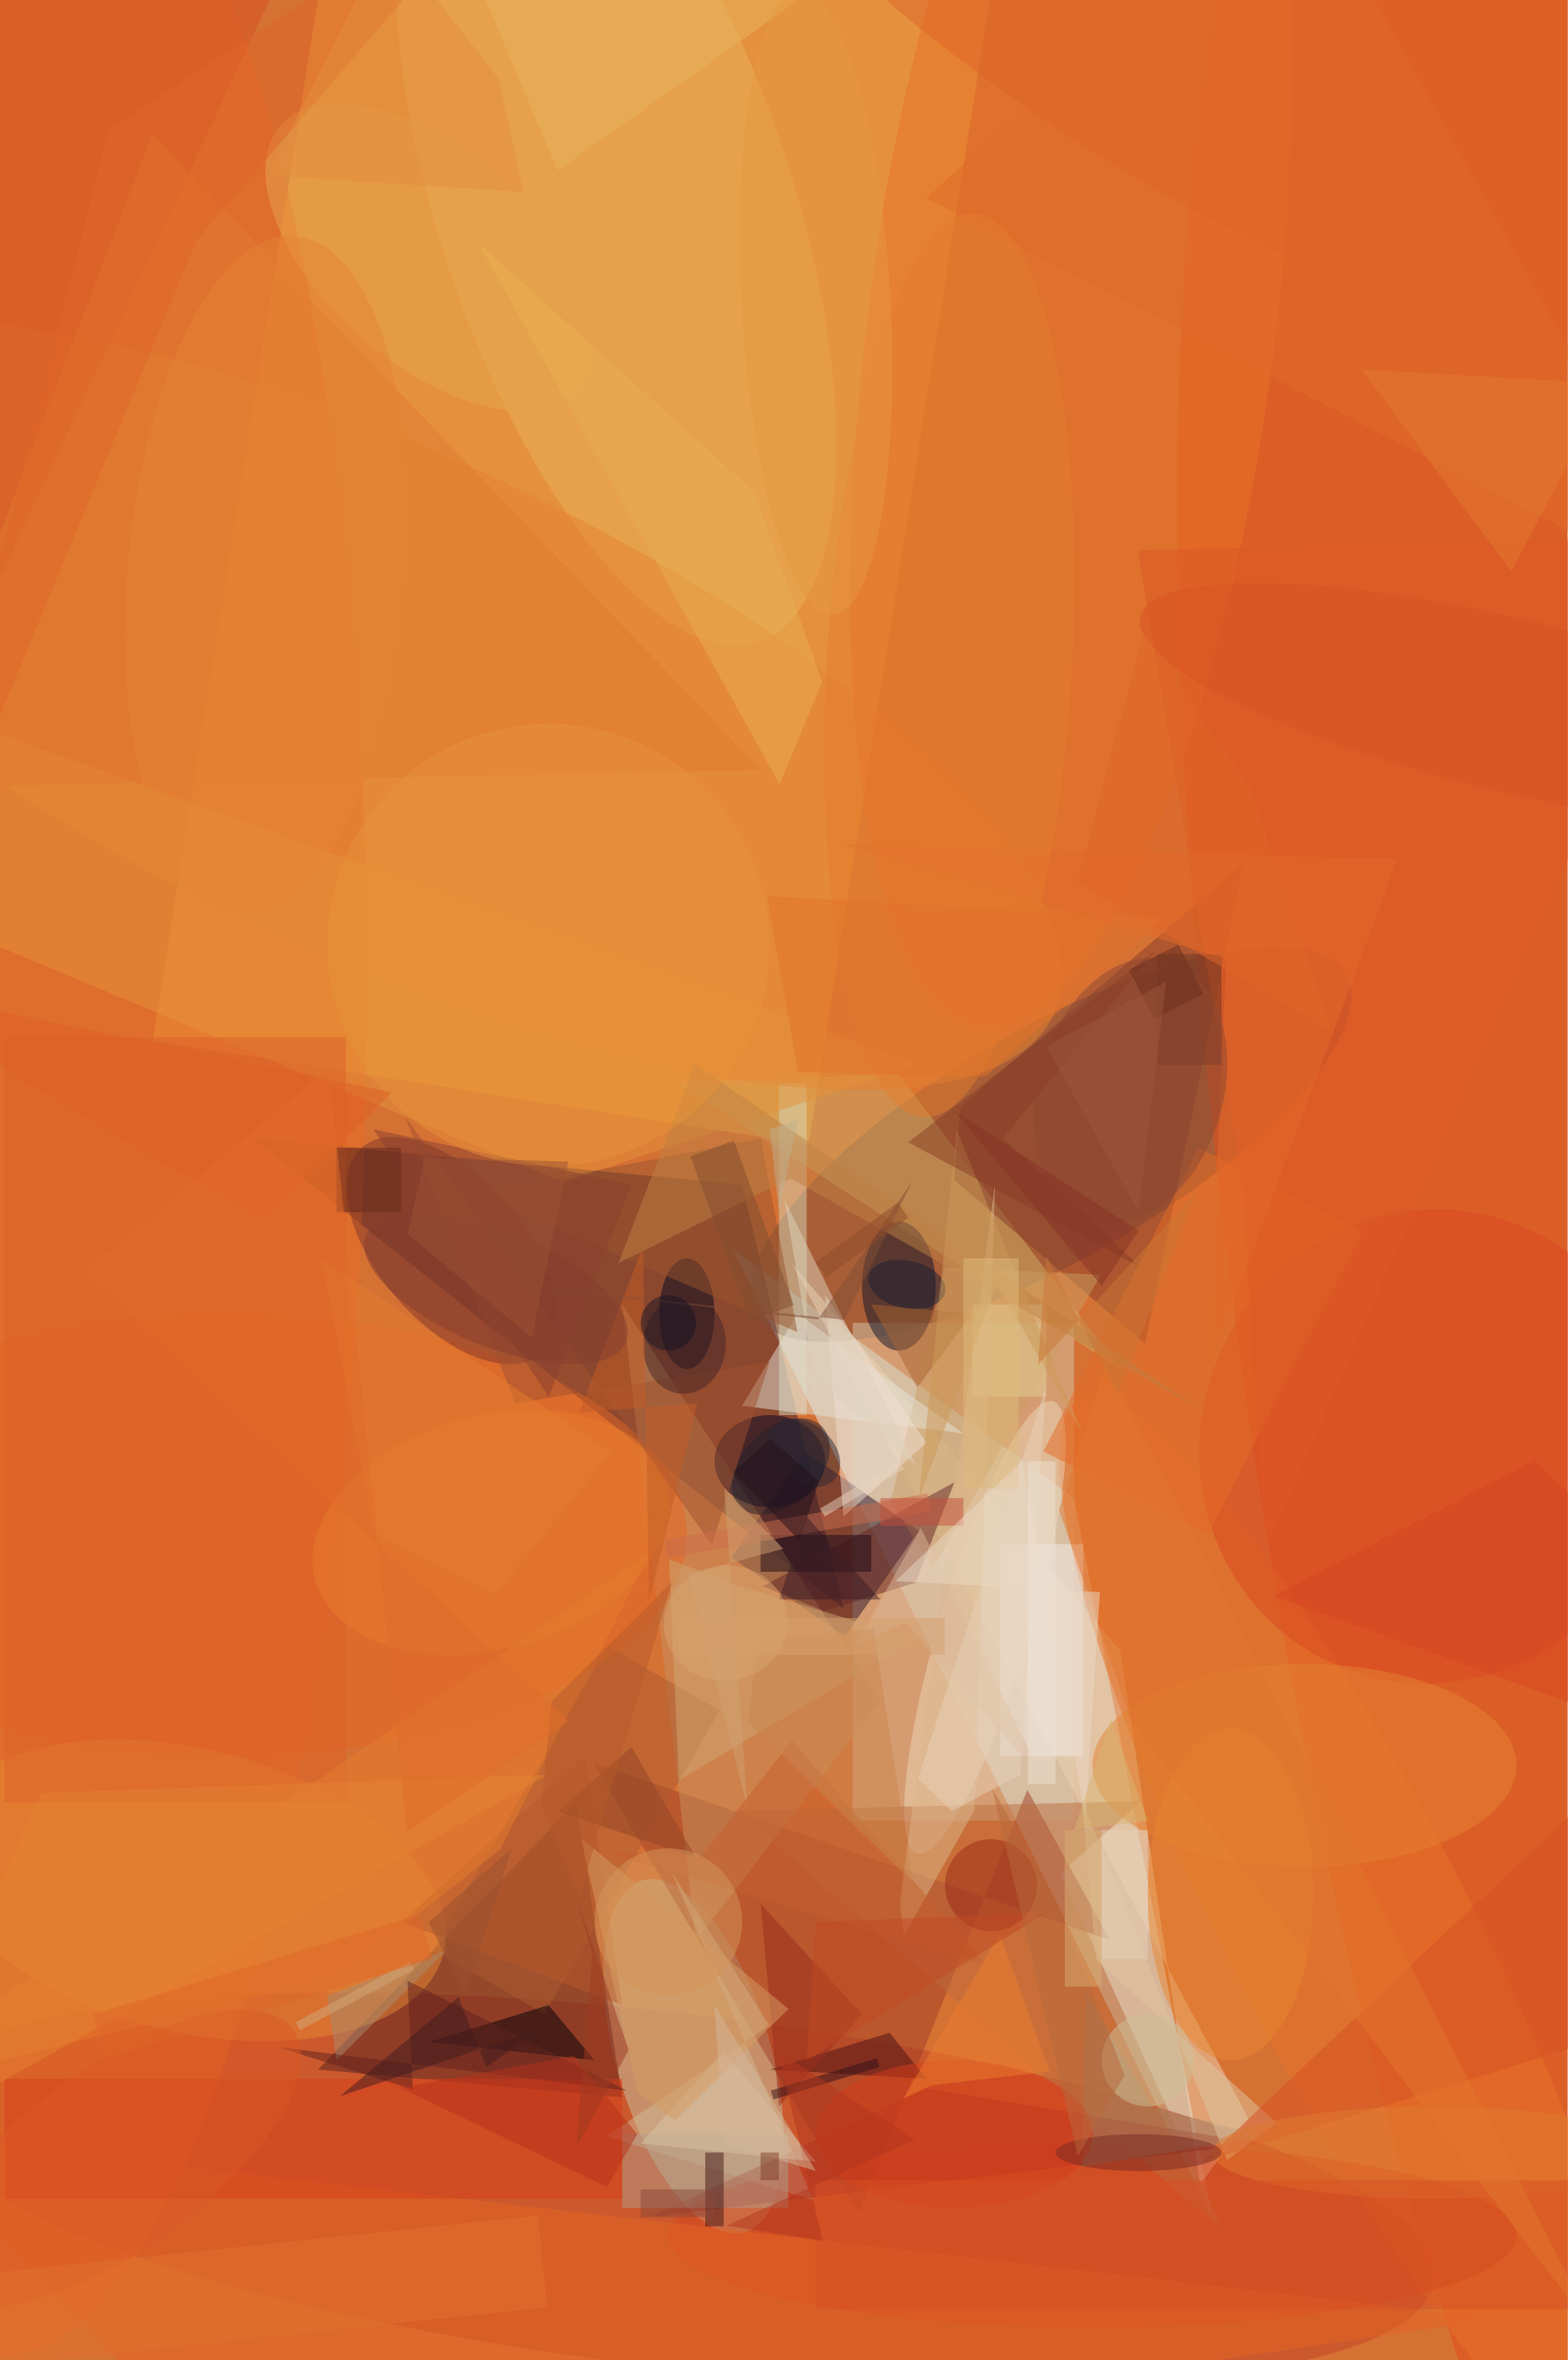
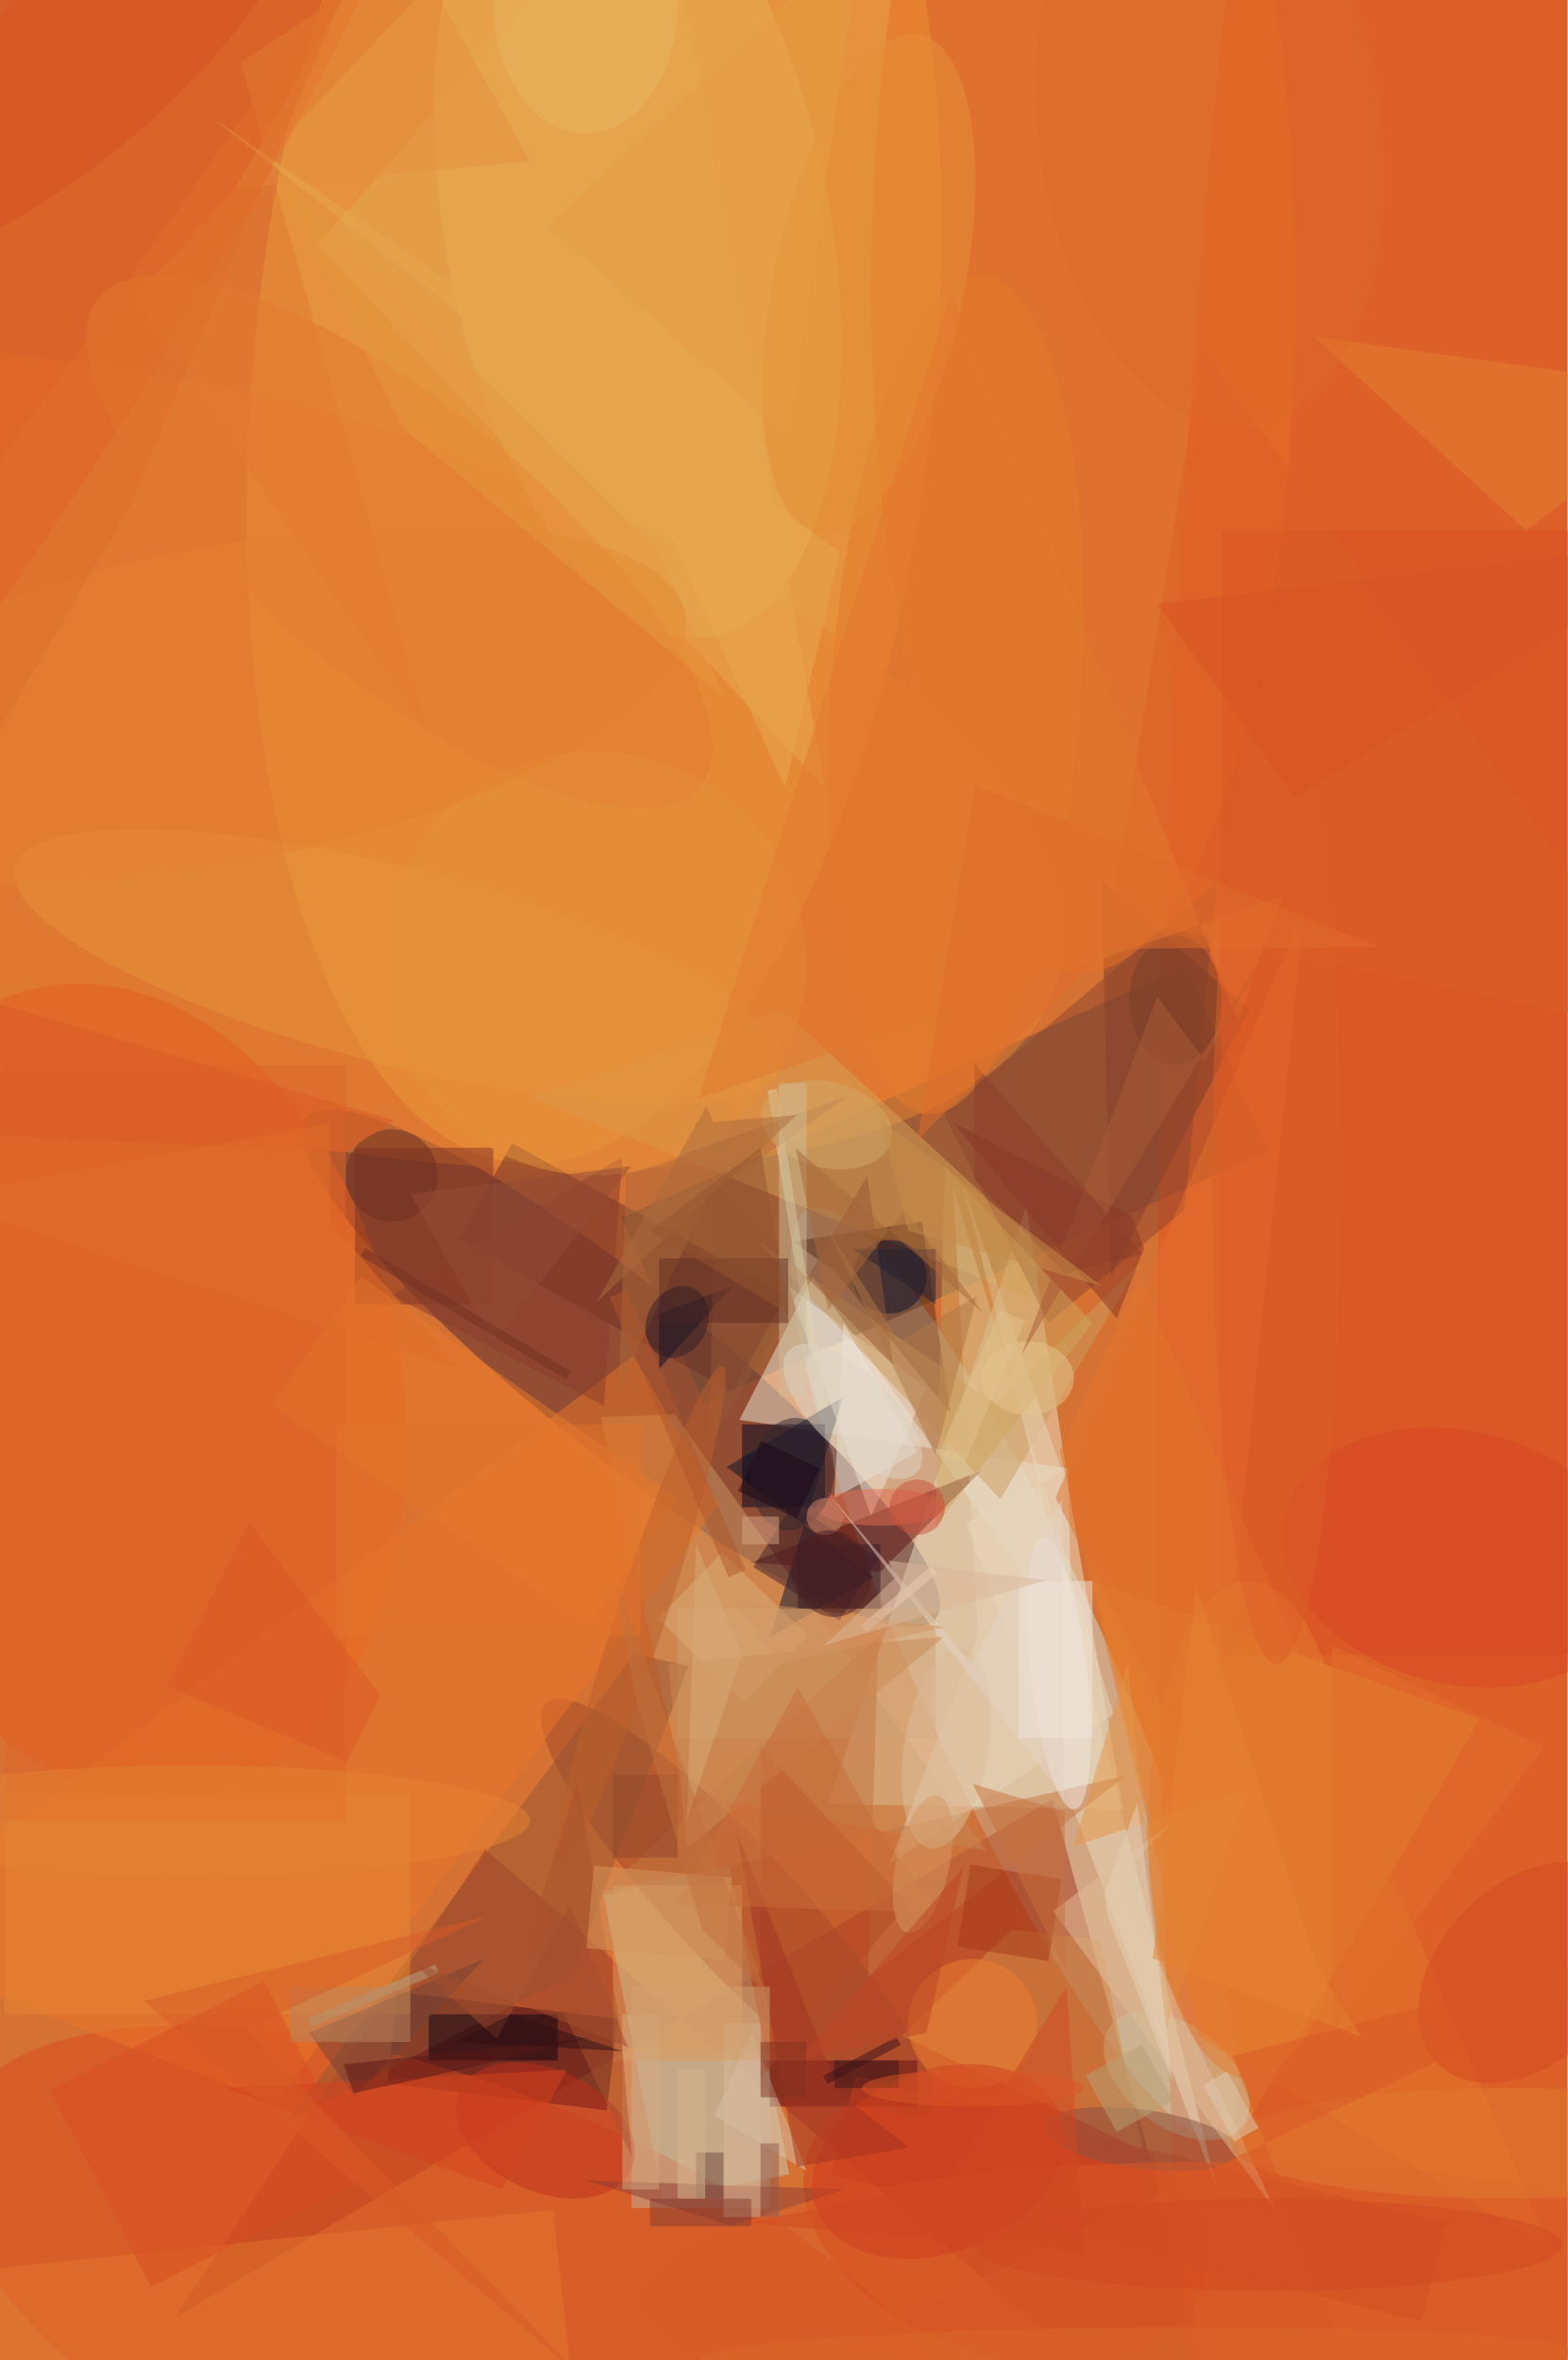
<svg xmlns="http://www.w3.org/2000/svg" version="1.1" width="680" height="1024">
  <rect x="0" y="0" width="680" height="1024" fill="#d67134" />
  <g transform="scale(4) translate(0.5 0.5)">
-     <polygon fill="#daf9f9" fill-opacity="0.502" points="131,240 116,162 79,135" />
-     <g transform="translate(64 40) rotate(279) scale(158 72)">
-       <rect fill="#f3b046" fill-opacity="0.502" x="-0.5" y="-0.5" width="1" height="1" />
-     </g>
-     <polygon fill="#42212b" fill-opacity="0.502" points="91,174 27,123 80,128" />
-     <g transform="translate(113.4883 123.6355) rotate(239.9837) scale(12.53038 36.92756)">
-       <ellipse fill="#7d4d3a" fill-opacity="0.502" cx="0" cy="0" rx="1" ry="1" />
-     </g>
-     <g transform="translate(72.46491 237.0785) rotate(96.75141) scale(19.20363 83.20145)">
-       <ellipse fill="#c14226" fill-opacity="0.502" cx="0" cy="0" rx="1" ry="1" />
-     </g>
-     <g transform="translate(169 141.3866) rotate(172.2632) scale(35.37265 169)">
-       <ellipse fill="#e24c1b" fill-opacity="0.502" cx="0" cy="0" rx="1" ry="1" />
-     </g>
-     <g transform="translate(74.73401 222.5497) rotate(73.81455) scale(19.87921 8.379623)">
-       <ellipse fill="#c2c6a6" fill-opacity="0.502" cx="0" cy="0" rx="1" ry="1" />
-     </g>
-     <rect fill="#d6c8ae" fill-opacity="0.502" x="92" y="143" width="24" height="54" />
-     <polygon fill="#572221" fill-opacity="0.502" points="34,224 62,195 67,227" />
-     <g transform="translate(89 167) rotate(305) scale(14 15)">
-       <rect fill="#2b142b" fill-opacity="0.502" x="-0.5" y="-0.5" width="1" height="1" />
-     </g>
-     <g transform="translate(1.895631 115.5175) rotate(360.9929) scale(37.36102 139.5498)">
-       <ellipse fill="#e76b24" fill-opacity="0.502" cx="0" cy="0" rx="1" ry="1" />
-     </g>
-     <polygon fill="#9f3e27" fill-opacity="0.502" points="92.68,239.511,110.938,193.647,119.906,209.945,63.814,190.692" />
-     <g transform="translate(66.31161 22.15899) rotate(-18.15385) scale(19.23851 49.46496)">
-       <ellipse fill="#e8b258" fill-opacity="0.502" cx="0" cy="0" rx="1" ry="1" />
-     </g>
-     <polygon fill="#c69260" fill-opacity="0.502" points="75,210 95,184 67,141" />
-     <polygon fill="#cdab65" fill-opacity="0.502" points="73,117 97,116 121,148" />
-     <rect fill="#d5d6b7" fill-opacity="0.502" x="84" y="117" width="3" height="36" />
-     <g transform="translate(40.74052 75.84113) rotate(24.72304) scale(80.4537 27.47693)">
-       <ellipse fill="#e48131" fill-opacity="0.502" cx="0" cy="0" rx="1" ry="1" />
-     </g>
-     <polygon fill="#843d2b" fill-opacity="0.502" points="134.398,93.15,103.706,119.493,102.977,127.478,123.705,145.268" />
-     <ellipse fill="#0e1328" fill-opacity="0.502" cx="97" cy="139" rx="4" ry="7" />
-     <polygon fill="#ebd1b2" fill-opacity="0.502" points="129.675,236.467,134.946,229.371,85.456,136.635,121.049,178.61" />
-     <ellipse fill="#000223" fill-opacity="0.502" cx="83" cy="158" rx="6" ry="5" />
-     <g transform="translate(115.6858 35.23323) rotate(187.3033) scale(22.09123 76.45805)">
-       <ellipse fill="#e87327" fill-opacity="0.502" cx="0" cy="0" rx="1" ry="1" />
-     </g>
-     <polygon fill="#ca9b62" fill-opacity="0.502" points="96.121,162.419,101.973,136.954,118.897,137.799,100.693,169.65" />
-     <g transform="translate(146.109 209.3829) rotate(63.13273) scale(65.24337 13.11889)">
-       <ellipse fill="#e57329" fill-opacity="0.502" cx="0" cy="0" rx="1" ry="1" />
-     </g>
-     <ellipse fill="#d5471c" fill-opacity="0.502" cx="118" cy="242" rx="46" ry="10" />
-     <g transform="translate(62 198) rotate(30) scale(14 38)">
-       <rect fill="#ac5a31" fill-opacity="0.502" x="-0.5" y="-0.5" width="1" height="1" />
-     </g>
-     <polygon fill="#e36525" fill-opacity="0.502" points="162,251 27,271 -11,231" />
-     <polygon fill="#000008" fill-opacity="0.502" points="46,221 64,223 59,217" />
-     <g transform="translate(106.3432 176.038) rotate(106.773) scale(25.61369 4.92024)">
-       <ellipse fill="#e9d3b6" fill-opacity="0.502" cx="0" cy="0" rx="1" ry="1" />
-     </g>
-     <polygon fill="#e4e2d5" fill-opacity="0.502" points="86,142 104,155 80,152" />
-     <polygon fill="#d1ba97" fill-opacity="0.502" points="82.963,219.216,65.295,231.229,87.716,238.165,72.367,202.604" />
-     <ellipse fill="#e36625" fill-opacity="0.502" cx="24" cy="166" rx="50" ry="24" />
-     <g transform="translate(20.12389 204.5613) rotate(103.838) scale(15.34234 28.31684)">
-       <ellipse fill="#e58734" fill-opacity="0.502" cx="0" cy="0" rx="1" ry="1" />
-     </g>
-     <polygon fill="#e4923b" fill-opacity="0.502" points="60.534,127.719,-16,95.761,-13.524,74.475,99.254,114.92" />
-     <polygon fill="#d0a574" fill-opacity="0.502" points="72.072,168.63,79.435,171.468,98.825,177.322,73.137,192.625" />
-     <ellipse fill="#000720" fill-opacity="0.502" cx="74" cy="142" rx="3" ry="6" />
-     <polygon fill="#bb6d3e" fill-opacity="0.502" points="79.418,195.886,132.229,241.578,114.51,202.73,123.292,194.894" />
-     <g transform="translate(154.721 156.3955) rotate(113.0297) scale(25.84663 25.01447)">
-       <ellipse fill="#d94923" fill-opacity="0.502" cx="0" cy="0" rx="1" ry="1" />
-     </g>
-     <g transform="translate(0 15) rotate(295) scale(85 39)">
-       <rect fill="#d35124" fill-opacity="0.502" x="-0.5" y="-0.5" width="1" height="1" />
-     </g>
-     <rect fill="#f4ebe8" fill-opacity="0.502" x="108" y="167" width="9" height="23" />
-     <polygon fill="#4a1115" fill-opacity="0.502" points="100,225 83,224 96,220" />
-     <polygon fill="#98542d" fill-opacity="0.502" points="51,129 82,123 86,144" />
-     <g transform="translate(48.46722 135.1538) rotate(139.1546) scale(7.853401 14.8048)">
-       <ellipse fill="#803729" fill-opacity="0.502" cx="0" cy="0" rx="1" ry="1" />
-     </g>
-     <polygon fill="#edddd1" fill-opacity="0.502" points="89,140 91,164 100,156" />
-     <rect fill="#d53f1b" fill-opacity="0.502" x="0" y="225" width="67" height="13" />
-     <polygon fill="#672727" fill-opacity="0.502" points="98.803,171.186,103.028,160.286,82.236,171.588,88.909,174.249" />
-     <g transform="translate(130 145) rotate(207) scale(20 37)">
-       <rect fill="#e46a27" fill-opacity="0.502" x="-0.5" y="-0.5" width="1" height="1" />
-     </g>
-     <polygon fill="#dc5926" fill-opacity="0.502" points="185,57.646,122.911,59.182,134.162,127.21,136.821,167.428" />
-     <polygon fill="#af3524" fill-opacity="0.502" points="70,240 136,232 100,226" />
-     <rect fill="#dc6028" fill-opacity="0.502" x="0" y="112" width="37" height="83" />
-     <ellipse fill="#e48231" fill-opacity="0.502" cx="141" cy="191" rx="23" ry="11" />
-     <g transform="translate(84.2027 158.5753) rotate(226.02) scale(4.113306 6.220513)">
-       <ellipse fill="#26232c" fill-opacity="0.502" cx="0" cy="0" rx="1" ry="1" />
-     </g>
-     <ellipse fill="#9b2819" fill-opacity="0.502" cx="107" cy="204" rx="5" ry="5" />
-     <rect fill="#e2d099" fill-opacity="0.502" x="105" y="141" width="8" height="10" />
-     <polygon fill="#982e1d" fill-opacity="0.502" points="84,228 82,206 93,218" />
-     <rect fill="#b09c89" fill-opacity="0.502" x="67" y="231" width="18" height="8" />
-     <g transform="translate(46.00526 27.35499) rotate(311.9704) scale(11.39173 21.50575)">
-       <ellipse fill="#e6a44d" fill-opacity="0.502" cx="0" cy="0" rx="1" ry="1" />
-     </g>
-     <polygon fill="#a88b6e" fill-opacity="0.502" points="48,211 35,216 36,223" />
-     <polygon fill="#a66531" fill-opacity="0.502" points="105,142 94,141 99,150" />
-     <polygon fill="#9f7f60" fill-opacity="0.502" points="116.813,234.5,136.724,231.28,124.486,228.058,117.314,215.601" />
-     <polygon fill="#df6d2b" fill-opacity="0.502" points="185,65 100,21 140,-16" />
-     <polygon fill="#e7ad53" fill-opacity="0.502" points="84.065,84.578,51.342,25.812,81.246,52.783,88.695,73.421" />
-     <polygon fill="#e17a30" fill-opacity="0.502" points="82,83 -11,85 16,14" />
-     <g transform="translate(52.78115 165.7104) rotate(164.7263) scale(19.78788 12.63764)">
-       <ellipse fill="#e57c2d" fill-opacity="0.502" cx="0" cy="0" rx="1" ry="1" />
-     </g>
-     <polygon fill="#a0502e" fill-opacity="0.502" points="55.368,151.735,82.989,147.238,76.729,167.062,43.444,120.605" />
-     <rect fill="#1d0b18" fill-opacity="0.502" x="82" y="166" width="12" height="4" />
-     <polygon fill="#dec5a2" fill-opacity="0.502" points="118.386,212.068,116.848,194.756,132.608,233.802,137.949,229.764" />
-     <rect fill="#6e3622" fill-opacity="0.502" x="125" y="103" width="7" height="12" />
-     <polygon fill="#dbb58a" fill-opacity="0.502" points="107.443,127.809,105.188,195.894,97.552,209.464,97.119,205.922" />
-     <polygon fill="#bf8045" fill-opacity="0.502" points="66.579,136.521,74.869,114.94,129.34,152.18,85.257,127.315" />
-     <polygon fill="#d65124" fill-opacity="0.502" points="185,182 130,234 185,217" />
-     <ellipse fill="#e88631" fill-opacity="0.502" cx="133" cy="205" rx="9" ry="18" />
-     <polygon fill="#e16a2a" fill-opacity="0.502" points="130.552,148.191,132.522,103.518,90.599,91.073,151.11,92.662" />
-     <g transform="translate(86.75418 157.1068) rotate(220.514) scale(4.36009 3.152016)">
-       <ellipse fill="#2d2935" fill-opacity="0.502" cx="0" cy="0" rx="1" ry="1" />
-     </g>
-     <g transform="translate(86 165) rotate(350) scale(29 2)">
-       <rect fill="#cc6d4c" fill-opacity="0.502" x="-0.5" y="-0.5" width="1" height="1" />
-     </g>
-     <polygon fill="#b85b2e" fill-opacity="0.502" points="43,208 63,190 67,217" />
-     <g transform="translate(102.465 71.66223) rotate(93.25126) scale(49.10161 13.31044)">
-       <ellipse fill="#e37c2f" fill-opacity="0.502" cx="0" cy="0" rx="1" ry="1" />
-     </g>
-     <g transform="translate(97.86346 138.8217) rotate(371.8797) scale(4.255949 2.579325)">
-       <ellipse fill="#1a1e34" fill-opacity="0.502" cx="0" cy="0" rx="1" ry="1" />
-     </g>
-     <ellipse fill="#d53c19" fill-opacity="0.502" cx="103" cy="231" rx="15" ry="8" />
-     <polygon fill="#d8c1a4" fill-opacity="0.502" points="78,222 88,234 69,232" />
-     <polygon fill="#e67c2c" fill-opacity="0.502" points="53.749,200.125,70.03,167.816,-16,226.878,36.316,213.84" />
-     <polygon fill="#e7b35e" fill-opacity="0.502" points="108,-16 60,18 49,-8" />
-     <polygon fill="#61221e" fill-opacity="0.502" points="29.565,221.542,44.287,226.155,43.696,214.355,67.475,226.284" />
-     <polygon fill="#914426" fill-opacity="0.502" points="68,189 60,196 75,201" />
-     <polygon fill="#d59b63" fill-opacity="0.502" points="85.03,217.421,62.544,198.91,68.612,226.401,72.727,229.507" />
-     <g transform="translate(73.74744 145.3698) rotate(363.7439) scale(4.482231 5.325095)">
-       <ellipse fill="#452527" fill-opacity="0.502" cx="0" cy="0" rx="1" ry="1" />
-     </g>
-     <polygon fill="#8a402f" fill-opacity="0.502" points="40,122 59,151 68,128" />
-     <ellipse fill="#df7a31" fill-opacity="0.502" cx="155" cy="233" rx="24" ry="5" />
-     <polygon fill="#dcb89a" fill-opacity="0.502" points="92.403,177.813,97.7,175.523,112.879,192.897,99.391,165.242" />
-     <polygon fill="#cfa072" fill-opacity="0.502" points="80.594,195.685,74.155,170.277,84.465,167.497,78.06,160.944" />
-     <g transform="translate(122.154 117.8358) rotate(106.2667) scale(14.73594 10.02733)">
-       <ellipse fill="#8e4932" fill-opacity="0.502" cx="0" cy="0" rx="1" ry="1" />
-     </g>
-     <rect fill="#431819" fill-opacity="0.502" x="76" y="233" width="2" height="8" />
-     <polygon fill="#c5602f" fill-opacity="0.502" points="75.568,200.829,85.403,188.323,106.595,212.747,64.614,200.24" />
-     <g transform="translate(11.97774 233.6396) rotate(54.11799) scale(9.883553 23.84842)">
-       <ellipse fill="#da5827" fill-opacity="0.502" cx="0" cy="0" rx="1" ry="1" />
-     </g>
-     <g transform="translate(88.0214 32.26041) rotate(86.88641) scale(33.97212 8.074165)">
-       <ellipse fill="#e59840" fill-opacity="0.502" cx="0" cy="0" rx="1" ry="1" />
-     </g>
-     <polygon fill="#ded2bb" fill-opacity="0.502" points="88.312,151.466,84.584,129.611,98.831,158.427,86.815,147.977" />
-     <polygon fill="#ca864e" fill-opacity="0.502" points="80.65,186.276,98.485,203.685,94.269,176.173,81.611,177.558" />
-     <polygon fill="#dd6728" fill-opacity="0.502" points="11.208,13.643,-11.375,103.383,20.84,25.568,56.522,-16" />
-     <g transform="translate(80 133) rotate(160) scale(5 19)">
-       <rect fill="#814f30" fill-opacity="0.502" x="-0.5" y="-0.5" width="1" height="1" />
-     </g>
-     <polygon fill="#e27b2e" fill-opacity="0.502" points="163.438,61.483,147.221,39.586,185,41.768,185,20.297" />
-     <rect fill="#d55025" fill-opacity="0.502" x="88" y="236" width="82" height="14" />
-     <polygon fill="#c45d27" fill-opacity="0.502" points="69.254,134.734,69.888,173.288,75.141,151.72,62.312,152.723" />
-     <polygon fill="#23101b" fill-opacity="0.502" points="83.047,155.541,88.336,160.215,86.197,166.609,79.047,159.202" />
-     <polygon fill="#ec7d2e" fill-opacity="0.502" points="97.483,227.152,107.952,209.266,113.375,224.194,100.55,225.699" />
-     <polygon fill="#421c1e" fill-opacity="0.502" points="58.067,219.619,52.252,223.721,49.233,216.138,36.377,226.88" />
-     <g transform="translate(28 248) rotate(174) scale(61 10)">
-       <rect fill="#df712c" fill-opacity="0.502" x="-0.5" y="-0.5" width="1" height="1" />
-     </g>
-     <polygon fill="#cb9757" fill-opacity="0.502" points="99.14,162.324,107.631,138.697,116.961,155.15,103.261,122.039" />
-     <ellipse fill="#772b22" fill-opacity="0.502" cx="123" cy="233" rx="9" ry="2" />
-     <ellipse fill="#cebf97" fill-opacity="0.502" cx="124" cy="223" rx="5" ry="5" />
-     <polygon fill="#e5d0b8" fill-opacity="0.502" points="110.186,191.99,112.963,149.921,99.078,192.416,102.741,195.971" />
-     <polygon fill="#b5301a" fill-opacity="0.502" points="42.961,225.982,61.766,222.513,68.624,231.015,65.338,236.731" />
-     <polygon fill="#e1762e" fill-opacity="0.502" points="119.483,147.382,114.384,163.292,122.181,186.196,173.01,253.313" />
-     <ellipse fill="#e5923b" fill-opacity="0.502" cx="59" cy="102" rx="24" ry="24" />
-     <polygon fill="#873e27" fill-opacity="0.502" points="108.301,122.962,124.769,102.677,98.017,123.408,123.366,137.075" />
-     <polygon fill="#3b1e26" fill-opacity="0.502" points="95,173 87,164 84,173" />
-     <g transform="translate(78.23803 175.5725) rotate(351.34) scale(6.744581 6.261673)">
-       <ellipse fill="#d5a471" fill-opacity="0.502" cx="0" cy="0" rx="1" ry="1" />
-     </g>
-     <polygon fill="#e47d2e" fill-opacity="0.502" points="34.387,136.113,65.844,157.02,53.222,172.476,40.198,165.999" />
-     <g transform="translate(53.30748 139.3003) rotate(112.3776) scale(6.271652 15.24772)">
-       <ellipse fill="#843e2e" fill-opacity="0.502" cx="0" cy="0" rx="1" ry="1" />
-     </g>
-     <polygon fill="#9e3a21" fill-opacity="0.502" points="67.696,221.851,61.743,204.543,63.758,211.392,62.002,232.485" />
-     <ellipse fill="#d4955b" fill-opacity="0.502" cx="72" cy="208" rx="8" ry="8" />
-     <polygon fill="#ca7736" fill-opacity="0.502" points="112.994,135.748,112.092,147.541,129.196,128.905,120.763,150.877" />
-     <polygon fill="#e48e3d" fill-opacity="0.502" points="28.489,18.556,56.252,20.332,53.613,8.077,41.606,-7.314" />
-     <rect fill="#662b1d" fill-opacity="0.502" x="36" y="124" width="7" height="7" />
-     <polygon fill="#c24923" fill-opacity="0.502" points="113,207 88,208 87,223" />
-     <polygon fill="#b7683d" fill-opacity="0.502" points="121.484,224.601,114.3,206.004,107.144,193.548,116.421,233.352" />
-     <polygon fill="#d84423" fill-opacity="0.502" points="182.711,174.726,185,189.688,137.647,172.605,166.037,157.881" />
-     <g transform="translate(28.45695 61.95588) rotate(364.7047) scale(15.13495 36.97101)">
-       <ellipse fill="#e38335" fill-opacity="0.502" cx="0" cy="0" rx="1" ry="1" />
-     </g>
-     <rect fill="#c44e3b" fill-opacity="0.502" x="95" y="162" width="9" height="3" />
-     <polygon fill="#e38232" fill-opacity="0.502" points="-14,233 4,194 59,192" />
-     <rect fill="#ddb97c" fill-opacity="0.502" x="104" y="136" width="6" height="25" />
-     <rect fill="#d6a06f" fill-opacity="0.502" x="73" y="175" width="29" height="4" />
-     <polygon fill="#dd6026" fill-opacity="0.502" points="28,132 -16,106 42,118" />
-     <polygon fill="#b65b2b" fill-opacity="0.502" points="72.391,171.095,59.342,184.072,58.192,195.341,62.365,205.254" />
-     <g transform="translate(89 225) rotate(-17) scale(12 1)">
-       <rect fill="#301118" fill-opacity="0.502" x="-0.5" y="-0.5" width="1" height="1" />
-     </g>
-     <polygon fill="#e9d7c3" fill-opacity="0.502" points="96.624,171.01,110.361,157.997,117.249,196.802,118.811,172.208" />
-     <polygon fill="#b2371f" fill-opacity="0.502" points="78.332,240.922,98.749,231.589,83.868,221.99,88.75,242.593" />
-     <g transform="translate(93 161) rotate(329) scale(10 1)">
-       <rect fill="#e5d1bb" fill-opacity="0.502" x="-0.5" y="-0.5" width="1" height="1" />
-     </g>
-     <rect fill="#d8ac70" fill-opacity="0.502" x="115" y="198" width="4" height="17" />
-     <polygon fill="#883327" fill-opacity="0.502" points="103,120 123,133 119,139" />
-     <g transform="translate(38 216) rotate(152) scale(14 1)">
-       <rect fill="#d1a77b" fill-opacity="0.502" x="-0.5" y="-0.5" width="1" height="1" />
-     </g>
-     <polygon fill="#beb08e" fill-opacity="0.502" points="83,122 86,121 84,131" />
-     <g transform="translate(163.4065 75.99595) rotate(193.4534) scale(41.35439 9.391992)">
-       <ellipse fill="#d95225" fill-opacity="0.502" cx="0" cy="0" rx="1" ry="1" />
-     </g>
-     <polygon fill="#9b5235" fill-opacity="0.502" points="45.582,125.062,61.165,125.501,57.185,144.612,43.72,133.367" />
-     <rect fill="#88493a" fill-opacity="0.502" x="69" y="237" width="8" height="3" />
-     <g transform="translate(126 106) rotate(153) scale(6 6)">
-       <rect fill="#6b2f1f" fill-opacity="0.502" x="-0.5" y="-0.5" width="1" height="1" />
-     </g>
-     <polygon fill="#824e35" fill-opacity="0.502" points="88.212,142.632,47.325,138.025,91.087,142.669,98.468,127.609" />
-     <rect fill="#eee1d4" fill-opacity="0.502" x="111" y="158" width="3" height="35" />
-     <polygon fill="#d3b597" fill-opacity="0.502" points="88,235 77,217 78,232" />
-     <polygon fill="#e06628" fill-opacity="0.502" points="116.34,95.197,123.513,68.063,135.058,84.931,143.877,111.335" />
-     <polygon fill="#df6c2a" fill-opacity="0.502" points="43.649,198.18,61.251,186.217,8.623,137.419,35.193,115.332" />
-     <g transform="translate(28 215) rotate(163) scale(37 5)">
-       <rect fill="#de6628" fill-opacity="0.502" x="-0.5" y="-0.5" width="1" height="1" />
-     </g>
-     <polygon fill="#e2732b" fill-opacity="0.502" points="125.67,99.117,82.721,96.692,86.06,115.802,106.424,116.242" />
-     <g transform="translate(135.8146 0) rotate(120.2215) scale(22.80914 70.49934)">
-       <ellipse fill="#dd6529" fill-opacity="0.502" cx="0" cy="0" rx="1" ry="1" />
-     </g>
-     <rect fill="#823e2a" fill-opacity="0.502" x="82" y="233" width="2" height="3" />
-     <rect fill="#e5d1b9" fill-opacity="0.502" x="119" y="198" width="5" height="14" />
-     <polygon fill="#d8b370" fill-opacity="0.502" points="120,186 124,197 116,198" />
-     <ellipse fill="#181525" fill-opacity="0.502" cx="72" cy="143" rx="3" ry="3" />
-     <polygon fill="#9b573b" fill-opacity="0.502" points="113,113 126,106 123,131" />
-     <g transform="translate(93 134) rotate(324) scale(11 2)">
-       <rect fill="#8e4d2b" fill-opacity="0.502" x="-0.5" y="-0.5" width="1" height="1" />
-     </g>
-     <polygon fill="#995131" fill-opacity="0.502" points="50,216 46,208 55,200" />
+     <g transform="translate(109.5793 180.9658) rotate(156.059) scale(10.40314 55.03906)">
+       <ellipse fill="#cedcd0" fill-opacity="0.502" cx="0" cy="0" rx="1" ry="1" />
+     </g>
+     <g transform="translate(63.94883 39.76844) rotate(275.5817) scale(86.29416 36.91867)">
+       <ellipse fill="#f3b247" fill-opacity="0.502" cx="0" cy="0" rx="1" ry="1" />
+     </g>
+     <g transform="translate(66.8627 147.9255) rotate(38.50278) scale(43.60958 9.11979)">
+       <ellipse fill="#4f2a32" fill-opacity="0.502" cx="0" cy="0" rx="1" ry="1" />
+     </g>
+     <polygon fill="#a53623" fill-opacity="0.502" points="52.147,200.132,134.372,271,113.687,194.646,18.496,250.877" />
+     <g transform="translate(102 128) rotate(246) scale(22 67)">
+       <rect fill="#69493b" fill-opacity="0.502" x="-0.5" y="-0.5" width="1" height="1" />
+     </g>
+     <ellipse fill="#e1501c" fill-opacity="0.502" cx="161" cy="155" rx="36" ry="255" />
+     <polygon fill="#e9e0c3" fill-opacity="0.502" points="115.646,162.333,110.826,130.313,89.375,195.199,121.301,195.773" />
+     <g transform="translate(75 220) rotate(349) scale(14 34)">
+       <rect fill="#c8cbad" fill-opacity="0.502" x="-0.5" y="-0.5" width="1" height="1" />
+     </g>
+     <g transform="translate(54 222) rotate(277) scale(10 24)">
+       <rect fill="#300212" fill-opacity="0.502" x="-0.5" y="-0.5" width="1" height="1" />
+     </g>
+     <g transform="translate(23.21162 81.72966) rotate(104.5043) scale(39.21657 94.14213)">
+       <ellipse fill="#e78230" fill-opacity="0.502" cx="0" cy="0" rx="1" ry="1" />
+     </g>
+     <polygon fill="#e9e6d5" fill-opacity="0.502" points="79.695,153.521,87.652,138.033,115.829,177.861,115.328,158.779" />
+     <polygon fill="#c89765" fill-opacity="0.502" points="106.54,200.29,73.783,194.009,64.717,153.211,72.668,152.919" />
+     <g transform="translate(68.67323 24.32111) rotate(349.5417) scale(20.89035 44.92881)">
+       <ellipse fill="#e8b157" fill-opacity="0.502" cx="0" cy="0" rx="1" ry="1" />
+     </g>
+     <g transform="translate(50.67783 252.0685) rotate(21.94937) scale(60.35707 25.72132)">
+       <ellipse fill="#d94c1f" fill-opacity="0.502" cx="0" cy="0" rx="1" ry="1" />
+     </g>
+     <g transform="translate(12.35914 150.4103) rotate(169.3075) scale(30.72813 44.62428)">
+       <ellipse fill="#e55c1f" fill-opacity="0.502" cx="0" cy="0" rx="1" ry="1" />
+     </g>
+     <polygon fill="#d5a156" fill-opacity="0.502" points="56.884,118.474,110.89,140.188,113.092,135.454,84.38,109.02" />
+     <polygon fill="#09122e" fill-opacity="0.502" points="94.264,170.564,82.991,177.103,90.992,150.994,78.332,158.64" />
+     <polygon fill="#e88e34" fill-opacity="0.502" points="160,186 133,233 118,171" />
+     <polygon fill="#562c19" fill-opacity="0.502" points="102.583,152.738,89.987,137.343,85.487,134.166,99.516,132.009" />
+     <polygon fill="#7b3c2b" fill-opacity="0.502" points="135,109 120,138 119,95" />
+     <g transform="translate(108.4935 240.4713) rotate(110.0857) scale(14.64901 22.64178)">
+       <ellipse fill="#d8401b" fill-opacity="0.502" cx="0" cy="0" rx="1" ry="1" />
+     </g>
+     <g transform="translate(67 137) rotate(119) scale(12 34)">
+       <rect fill="#6c3227" fill-opacity="0.502" x="-0.5" y="-0.5" width="1" height="1" />
+     </g>
+     <g transform="translate(79.43415 206.4861) rotate(317.1109) scale(6.58957 30.38531)">
+       <ellipse fill="#a0482a" fill-opacity="0.502" cx="0" cy="0" rx="1" ry="1" />
+     </g>
+     <g transform="translate(127.1336 224.7007) rotate(307.0838) scale(5.518997 9.002112)">
+       <ellipse fill="#c8c0a2" fill-opacity="0.502" cx="0" cy="0" rx="1" ry="1" />
+     </g>
+     <ellipse fill="#e87126" fill-opacity="0.502" cx="117" cy="31" rx="23" ry="74" />
+     <g transform="translate(9.478736 17.95364) rotate(389.8735) scale(16.97145 92.79196)">
+       <ellipse fill="#de571f" fill-opacity="0.502" cx="0" cy="0" rx="1" ry="1" />
+     </g>
+     <polygon fill="#f0e4d6" fill-opacity="0.502" points="100,150 94,164 85,139" />
+     <polygon fill="#5c1314" fill-opacity="0.502" points="81,169 95,170 106,159" />
+     <polygon fill="#e97728" fill-opacity="0.502" points="77.495,162.691,68.234,146.534,-16,210.195,29.399,227.645" />
+     <rect fill="#da5124" fill-opacity="0.502" x="132" y="57" width="38" height="122" />
+     <rect fill="#cea070" fill-opacity="0.502" x="73" y="174" width="28" height="14" />
+     <polygon fill="#e6d2b6" fill-opacity="0.502" points="105.599,176.872,102.874,128.292,120.296,185.439,95.956,201.725" />
+     <rect fill="#beb09b" fill-opacity="0.502" x="68" y="222" width="15" height="17" />
+     <polygon fill="#8d442e" fill-opacity="0.502" points="113.226,142.982,127.972,130.769,131.483,95.275,101.856,120.327" />
+     <polygon fill="#955433" fill-opacity="0.502" points="68.311,178.884,30.584,229.658,61.625,213.664,74.154,180.234" />
+     <polygon fill="#c99c5e" fill-opacity="0.502" points="107.516,151.84,123.126,136.517,108.017,162.126,81.63,134.046" />
+     <polygon fill="#d48b47" fill-opacity="0.502" points="109.237,208.806,118.788,209.893,123.485,232.807,97.298,220.323" />
+     <rect fill="#000921" fill-opacity="0.502" x="80" y="154" width="9" height="9" />
+     <g transform="translate(86 135) rotate(261) scale(35 1)">
+       <rect fill="#e0d6b4" fill-opacity="0.502" x="-0.5" y="-0.5" width="1" height="1" />
+     </g>
+     <g transform="translate(58.64612 230.6003) rotate(114.6686) scale(6.630405 10.2242)">
+       <ellipse fill="#be2e1c" fill-opacity="0.502" cx="0" cy="0" rx="1" ry="1" />
+     </g>
+     <rect fill="#611112" fill-opacity="0.502" x="83" y="223" width="16" height="5" />
+     <g transform="translate(42.81438 58.33786) rotate(219.0733) scale(42.0148 14.93387)">
+       <ellipse fill="#e27a2f" fill-opacity="0.502" cx="0" cy="0" rx="1" ry="1" />
+     </g>
+     <polygon fill="#e8d5bc" fill-opacity="0.502" points="104.266,164.748,114.717,159.163,103.979,128.136,131.679,237.55" />
+     <g transform="translate(123 238) rotate(14) scale(66 11)">
+       <rect fill="#c94121" fill-opacity="0.502" x="-0.5" y="-0.5" width="1" height="1" />
+     </g>
+     <ellipse fill="#0a112f" fill-opacity="0.502" cx="96" cy="138" rx="4" ry="4" />
+     <g transform="translate(123.3443 231.546) rotate(97.66611) scale(3.209232 10.67362)">
+       <ellipse fill="#865145" fill-opacity="0.502" cx="0" cy="0" rx="1" ry="1" />
+     </g>
+     <g transform="translate(29 255) rotate(354) scale(64 25)">
+       <rect fill="#e2762d" fill-opacity="0.502" x="-0.5" y="-0.5" width="1" height="1" />
+     </g>
+     <rect fill="#0e0513" fill-opacity="0.502" x="46" y="218" width="14" height="5" />
+     <polygon fill="#070e24" fill-opacity="0.502" points="79,139 71,142 71,148" />
+     <polygon fill="#e3762b" fill-opacity="0.502" points="123.181,137.926,167.542,243.416,129.511,220.425,114.454,156.898" />
+     <polygon fill="#8e3c35" fill-opacity="0.502" points="79,241 91,237 63,236" />
+     <polygon fill="#ebe3da" fill-opacity="0.502" points="99,157 90,162 91,143" />
+     <polygon fill="#c47543" fill-opacity="0.502" points="121.609,192.106,64.431,205.213,94.771,176.975,93.663,214.031" />
+     <rect fill="#803522" fill-opacity="0.502" x="38" y="124" width="15" height="17" />
+     <g transform="translate(42.76374 104.3578) rotate(14.49584) scale(42.98463 10.65822)">
+       <ellipse fill="#e6943b" fill-opacity="0.502" cx="0" cy="0" rx="1" ry="1" />
+     </g>
+     <g transform="translate(97 173) rotate(50) scale(1 10)">
+       <rect fill="#fee6cc" fill-opacity="0.502" x="-0.5" y="-0.5" width="1" height="1" />
+     </g>
+     <rect fill="#dda061" fill-opacity="0.502" x="66" y="204" width="14" height="19" />
+     <polygon fill="#e6a750" fill-opacity="0.502" points="71,-16 89,85 34,26" />
+     <g transform="translate(114.3742 181.0087) rotate(83.5179) scale(14.86002 3.048167)">
+       <ellipse fill="#f0e6e3" fill-opacity="0.502" cx="0" cy="0" rx="1" ry="1" />
+     </g>
+     <ellipse fill="#d85a26" fill-opacity="0.502" cx="131" cy="249" rx="62" ry="15" />
+     <polygon fill="#ae6b3a" fill-opacity="0.502" points="66.635,150.313,67.406,126.906,91.596,118.332,76.317,129.218" />
+     <rect fill="#e38635" fill-opacity="0.502" x="0" y="194" width="44" height="24" />
+     <polygon fill="#cea35f" fill-opacity="0.502" points="102,126 118,143 101,165" />
+     <g transform="translate(22 231) rotate(-27) scale(26 24)">
+       <rect fill="#da4d22" fill-opacity="0.502" x="-0.5" y="-0.5" width="1" height="1" />
+     </g>
+     <g transform="translate(79 176) rotate(224) scale(13 10)">
+       <rect fill="#d9ac79" fill-opacity="0.502" x="-0.5" y="-0.5" width="1" height="1" />
+     </g>
+     <g transform="translate(157.8243 168.4567) rotate(193.5237) scale(19.519 13.72848)">
+       <ellipse fill="#d84422" fill-opacity="0.502" cx="0" cy="0" rx="1" ry="1" />
+     </g>
+     <polygon fill="#e4802f" fill-opacity="0.502" points="165,57 185,42 142,36" />
+     <polygon fill="#744239" fill-opacity="0.502" points="33,220 38,227 52,212" />
+     <g transform="translate(40 216) rotate(337) scale(15 1)">
+       <rect fill="#b2a388" fill-opacity="0.502" x="-0.5" y="-0.5" width="1" height="1" />
+     </g>
+     <g transform="translate(103.1467 74.8491) rotate(183.8434) scale(13.54846 45.59373)">
+       <ellipse fill="#e47a2d" fill-opacity="0.502" cx="0" cy="0" rx="1" ry="1" />
+     </g>
+     <g transform="translate(51 157) rotate(305) scale(17 42)">
+       <rect fill="#e77a2b" fill-opacity="0.502" x="-0.5" y="-0.5" width="1" height="1" />
+     </g>
+     <polygon fill="#e39344" fill-opacity="0.502" points="115.962,199.761,121.835,179.857,126.017,219.52,134.947,193.546" />
+     <polygon fill="#b34a26" fill-opacity="0.502" points="82,225 82,189 98,206" />
+     <polygon fill="#dc5e27" fill-opacity="0.502" points="182,112 120,99 130,37" />
+     <rect fill="#331a27" fill-opacity="0.502" x="86" y="167" width="9" height="7" />
+     <g transform="translate(109 207) rotate(-171) scale(10 9)">
+       <rect fill="#a43819" fill-opacity="0.502" x="-0.5" y="-0.5" width="1" height="1" />
+     </g>
+     <rect fill="#de6429" fill-opacity="0.502" x="0" y="115" width="37" height="82" />
+     <g transform="translate(89.15754 121.5098) rotate(283.7587) scale(4.657105 7.230149)">
+       <ellipse fill="#d1a76a" fill-opacity="0.502" cx="0" cy="0" rx="1" ry="1" />
+     </g>
+     <polygon fill="#945937" fill-opacity="0.502" points="76.469,156.169,93.581,127.017,96.366,147.528,77.009,127.915" />
+     <polygon fill="#e2712c" fill-opacity="0.502" points="141,98 131,195 114,162" />
+     <rect fill="#6e4a43" fill-opacity="0.502" x="75" y="233" width="3" height="5" />
+     <polygon fill="#e0bd97" fill-opacity="0.502" points="137.889,239.338,113.717,206.797,126.477,197.321,120.858,203.188" />
+     <ellipse fill="#ee7e30" fill-opacity="0.502" cx="105" cy="219" rx="7" ry="7" />
+     <ellipse fill="#e36f55" fill-opacity="0.502" cx="95" cy="163" rx="7" ry="2" />
+     <g transform="translate(101.2531 233.976) rotate(158.3437) scale(14.15219 9.881505)">
+       <ellipse fill="#ce3f1e" fill-opacity="0.502" cx="0" cy="0" rx="1" ry="1" />
+     </g>
+     <polygon fill="#8a3c2a" fill-opacity="0.502" points="65,152 67,125 42,140" />
+     <rect fill="#d2a981" fill-opacity="0.502" x="67" y="218" width="4" height="19" />
+     <g transform="translate(165.3151 213.4553) rotate(224.8516) scale(9.604776 13.97473)">
+       <ellipse fill="#d44822" fill-opacity="0.502" cx="0" cy="0" rx="1" ry="1" />
+     </g>
+     <ellipse fill="#e3903c" fill-opacity="0.502" cx="64" cy="104" rx="23" ry="23" />
+     <polygon fill="#c98a54" fill-opacity="0.502" points="74,200 72,180 102,177" />
+     <ellipse fill="#e17b2f" fill-opacity="0.502" cx="135" cy="198" rx="11" ry="27" />
+     <polygon fill="#d8c0a8" fill-opacity="0.502" points="77,229 81,220 87,235" />
+     <rect fill="#cdbb96" fill-opacity="0.502" x="84" y="117" width="3" height="34" />
+     <g transform="translate(93.73438 30.27278) rotate(281.6696) scale(27.58425 10.34417)">
+       <ellipse fill="#e38d38" fill-opacity="0.502" cx="0" cy="0" rx="1" ry="1" />
+     </g>
+     <polygon fill="#893627" fill-opacity="0.502" points="122.26,131.433,123.613,134.87,120.637,142.504,102.85,121.225" />
+     <g transform="translate(88 169) rotate(212) scale(11 8)">
+       <rect fill="#402029" fill-opacity="0.502" x="-0.5" y="-0.5" width="1" height="1" />
+     </g>
+     <g transform="translate(68.9328 175.0873) rotate(288.0419) scale(28.83474 2.689306)">
+       <ellipse fill="#bc5e2b" fill-opacity="0.502" cx="0" cy="0" rx="1" ry="1" />
+     </g>
+     <g transform="translate(23.61359 75.93985) rotate(168.8878) scale(51.15746 17.13372)">
+       <ellipse fill="#e37f31" fill-opacity="0.502" cx="0" cy="0" rx="1" ry="1" />
+     </g>
+     <ellipse fill="#e07b31" fill-opacity="0.502" cx="163" cy="232" rx="30" ry="6" />
+     <g transform="translate(102.1432 189.1541) rotate(8.930297) scale(4.584139 10.99006)">
+       <ellipse fill="#dcbc99" fill-opacity="0.502" cx="0" cy="0" rx="1" ry="1" />
+     </g>
+     <ellipse fill="#6e2f21" fill-opacity="0.502" cx="42" cy="127" rx="5" ry="5" />
+     <rect fill="#602f22" fill-opacity="0.502" x="71" y="136" width="14" height="7" />
+     <polygon fill="#a23423" fill-opacity="0.502" points="90.529,226.47,79.39,198.182,85.937,234.536,98.079,232.451" />
+     <g transform="translate(130.7718 13.79722) rotate(172.3533) scale(18.61161 32.4046)">
+       <ellipse fill="#de6829" fill-opacity="0.502" cx="0" cy="0" rx="1" ry="1" />
+     </g>
+     <ellipse fill="#e4c48e" fill-opacity="0.502" cx="111" cy="149" rx="5" ry="4" />
+     <g transform="translate(0 0) rotate(50.76818) scale(19.88396 41.84853)">
+       <ellipse fill="#d45125" fill-opacity="0.502" cx="0" cy="0" rx="1" ry="1" />
+     </g>
+     <polygon fill="#b07747" fill-opacity="0.502" points="100.983,157.365,89.299,132.823,97.022,144.996,105.484,140.065" />
+     <ellipse fill="#e7b460" fill-opacity="0.502" cx="63" cy="0" rx="10" ry="14" />
+     <g transform="translate(85.45375 159.4128) rotate(277.0199) scale(6.117498 4.511027)">
+       <ellipse fill="#362830" fill-opacity="0.502" cx="0" cy="0" rx="1" ry="1" />
+     </g>
+     <polygon fill="#e6d0b6" fill-opacity="0.502" points="119.716,207.533,126.718,225.33,122.876,195.032,119.3,204.908" />
+     <ellipse fill="#793e26" fill-opacity="0.502" cx="127" cy="108" rx="5" ry="7" />
+     <polygon fill="#e2792e" fill-opacity="0.502" points="133.763,110.167,138.594,96.703,75.264,118.703,102.73,31.094" />
+     <g transform="translate(122 226) rotate(241) scale(7 7)">
+       <rect fill="#b89f77" fill-opacity="0.502" x="-0.5" y="-0.5" width="1" height="1" />
+     </g>
+     <g transform="translate(72.95221 142.9066) rotate(117.6091) scale(4.042732 3.260855)">
+       <ellipse fill="#311f27" fill-opacity="0.502" cx="0" cy="0" rx="1" ry="1" />
+     </g>
+     <g transform="translate(93 223) rotate(242) scale(1 9)">
+       <rect fill="#3a121b" fill-opacity="0.502" x="-0.5" y="-0.5" width="1" height="1" />
+     </g>
+     <rect fill="#d7b898" fill-opacity="0.502" x="78" y="219" width="4" height="21" />
+     <polygon fill="#a95c39" fill-opacity="0.502" points="125.022,107.636,130.179,114.5,139.784,97.619,110.308,146.469" />
+     <polygon fill="#e58f3f" fill-opacity="0.502" points="42,-10 25,20 57,17" />
+     <polygon fill="#aa522e" fill-opacity="0.502" points="62.14,192.855,56.839,209.796,68.039,233.497,66.817,219.565" />
+     <polygon fill="#944d36" fill-opacity="0.502" points="68,126 44,129 53,145" />
+     <rect fill="#ba845e" fill-opacity="0.502" x="31" y="215" width="13" height="6" />
+     <polygon fill="#e27b30" fill-opacity="0.502" points="14.003,31.765,46.133,79.569,25.669,6.296,59.133,-16" />
+     <polygon fill="#24212f" fill-opacity="0.502" points="92,135 101,135 101,141" />
+     <g transform="translate(133 228) rotate(61) scale(7 3)">
+       <rect fill="#dcc9b4" fill-opacity="0.502" x="-0.5" y="-0.5" width="1" height="1" />
+     </g>
+     <polygon fill="#c5713c" fill-opacity="0.502" points="115,196 105,193 115,213" />
+     <polygon fill="#d85926" fill-opacity="0.502" points="146.972,259.565,133.248,222.521,185,209.008,89.132,254.657" />
+     <rect fill="#d6a685" fill-opacity="0.502" x="80" y="164" width="4" height="3" />
+     <polygon fill="#d3421f" fill-opacity="0.502" points="61,224 54,237 24,226" />
+     <polygon fill="#581916" fill-opacity="0.502" points="36.78,223.432,37.841,226.554,51.024,223.677,63.621,220.48" />
+     <polygon fill="#e4d1c3" fill-opacity="0.502" points="114.904,194.401,114.682,162.138,104.86,179.979,88.98,161.005" />
+     <rect fill="#d29f6e" fill-opacity="0.502" x="68" y="215" width="15" height="8" />
+     <polygon fill="#ac6b3b" fill-opacity="0.502" points="76.902,121.202,76.11,119.479,64.238,140.72,85.934,120.446" />
+     <g transform="translate(92.01102 152.6084) rotate(43.74991) scale(9.600957 4.242158)">
+       <ellipse fill="#ded3c6" fill-opacity="0.502" cx="0" cy="0" rx="1" ry="1" />
+     </g>
+     <polygon fill="#c76d39" fill-opacity="0.502" points="101.29,207.003,94.746,197.922,86.035,182.548,72.825,206.046" />
+     <rect fill="#8e472a" fill-opacity="0.502" x="66" y="192" width="7" height="9" />
+     <polygon fill="#e7a84f" fill-opacity="0.502" points="90.62,59.383,22.843,12.497,68.01,48.339,84.653,84.871" />
+     <polygon fill="#da5a26" fill-opacity="0.502" points="-16,103.832,-14.059,122.076,36.886,124.5,42.351,121.042" />
+     <ellipse fill="#e48130" fill-opacity="0.502" cx="20" cy="197" rx="37" ry="6" />
+     <ellipse fill="#d24923" fill-opacity="0.502" cx="137" cy="243" rx="32" ry="5" />
+     <rect fill="#915a4b" fill-opacity="0.502" x="82" y="232" width="2" height="8" />
+     <polygon fill="#8c3c2b" fill-opacity="0.502" points="105.204,114.871,105.214,127.498,115.06,137.651,123.419,135.562" />
+     <polygon fill="#d85a26" fill-opacity="0.502" points="15.09,216.543,52.503,207.317,25.981,219.665,63.56,258.273" />
+     <polygon fill="#a8683b" fill-opacity="0.502" points="85.829,124.048,106.173,141.963,97.628,130.743,89.336,141.601" />
+     <polygon fill="#a24d2c" fill-opacity="0.502" points="61.34,206.16,53.371,220.653,44.033,212.189,67.612,221.574" />
+     <polygon fill="#e06f2b" fill-opacity="0.502" points="35.335,132.169,49.378,148.061,-8.219,129.524,35.28,121.338" />
+     <g transform="translate(71 207) rotate(365) scale(15 9)">
+       <rect fill="#d4955c" fill-opacity="0.502" x="-0.5" y="-0.5" width="1" height="1" />
+     </g>
+     <polygon fill="#da5926" fill-opacity="0.502" points="26.489,164.553,17.64,182.432,37.165,190.645,40.785,183.436" />
+     <g transform="translate(73 155) rotate(337) scale(2 33)">
+       <rect fill="#b0562d" fill-opacity="0.502" x="-0.5" y="-0.5" width="1" height="1" />
+     </g>
+     <polygon fill="#d5a977" fill-opacity="0.502" points="74,197 75,167 80,179" />
+     <g transform="translate(99.58945 201.7183) rotate(12.33025) scale(2.885958 7.604423)">
+       <ellipse fill="#d59560" fill-opacity="0.502" cx="0" cy="0" rx="1" ry="1" />
+     </g>
+     <polygon fill="#e59840" fill-opacity="0.502" points="78.11,75.173,43.172,45.895,29.519,18.13,70.724,59.187" />
+     <polygon fill="#c78c48" fill-opacity="0.502" points="119,139 98,133 95,121" />
+     <rect fill="#efe3d8" fill-opacity="0.502" x="110" y="171" width="8" height="17" />
+     <g transform="translate(122.9265 255) rotate(359.5365) scale(47.41344 3.053163)">
+       <ellipse fill="#da692b" fill-opacity="0.502" cx="0" cy="0" rx="1" ry="1" />
+     </g>
+     <polygon fill="#e69d45" fill-opacity="0.502" points="59,24 85,47 93,-8" />
+     <rect fill="#d6b58e" fill-opacity="0.502" x="73" y="224" width="3" height="14" />
+     <polygon fill="#bb4525" fill-opacity="0.502" points="104,202 86,223 100,220" />
+     <polygon fill="#d29462" fill-opacity="0.502" points="79,173 102,176 84,180" />
+     <ellipse fill="#c5816d" fill-opacity="0.502" cx="89" cy="164" rx="2" ry="2" />
+     <polygon fill="#d9b698" fill-opacity="0.502" points="88.963,177.944,112.943,170.935,95.888,168.78,96.655,170.615" />
+     <ellipse fill="#dc5e28" fill-opacity="0.502" cx="138" cy="127" rx="7" ry="53" />
+     <rect fill="#7f3020" fill-opacity="0.502" x="82" y="221" width="5" height="6" />
+     <rect fill="#833d30" fill-opacity="0.502" x="70" y="238" width="11" height="3" />
+     <polygon fill="#cf4922" fill-opacity="0.502" points="117.111,243.898,80.461,240.607,102.083,236.359,115.189,214.958" />
+     <polygon fill="#93552f" fill-opacity="0.502" points="70,133 85,142 82,124" />
+     <polygon fill="#2f1015" fill-opacity="0.502" points="67,222 55,218 49,221" />
+     <rect fill="#3c1618" fill-opacity="0.502" x="90" y="223" width="7" height="3" />
+     <rect fill="#e2752d" fill-opacity="0.502" x="36" y="154" width="33" height="23" />
+     <polygon fill="#d95225" fill-opacity="0.502" points="140,86 125,65 185,58" />
+     <g transform="translate(84 160) rotate(295) scale(6 7)">
+       <rect fill="#1c0914" fill-opacity="0.502" x="-0.5" y="-0.5" width="1" height="1" />
+     </g>
+     <ellipse fill="#dc5627" fill-opacity="0.502" cx="105" cy="226" rx="12" ry="2" />
+     <g transform="translate(50 142) rotate(121) scale(1 26)">
+       <rect fill="#723122" fill-opacity="0.502" x="-0.5" y="-0.5" width="1" height="1" />
+     </g>
+     <ellipse fill="#c94e38" fill-opacity="0.502" cx="99" cy="163" rx="3" ry="3" />
+     <polygon fill="#e38133" fill-opacity="0.502" points="142.256,212.549,129.253,171.72,124.544,211.94,147.104,220.414" />
+     <polygon fill="#e06e2b" fill-opacity="0.502" points="144,178 167,189 144,220" />
+     <polygon fill="#c2713c" fill-opacity="0.502" points="82.678,215.885,66.466,171.435,68.216,182.792,75.662,208.783" />
+     <g transform="translate(89.71818 170.2006) rotate(162.7385) scale(4.24248 4.742684)">
+       <ellipse fill="#4c2023" fill-opacity="0.502" cx="0" cy="0" rx="1" ry="1" />
+     </g>
+     <polygon fill="#e06d2a" fill-opacity="0.502" points="119.455,102.411,98.985,123.212,105.307,84.697,149.054,102.216" />
+     <polygon fill="#e06f2b" fill-opacity="0.502" points="38.796,-6.2,-7.583,59.674,-3.073,82.891,13.705,54.291" />
+     <g transform="translate(106 150) rotate(23) scale(3 17)">
+       <rect fill="#e1c18c" fill-opacity="0.502" x="-0.5" y="-0.5" width="1" height="1" />
+     </g>
  </g>
</svg>
